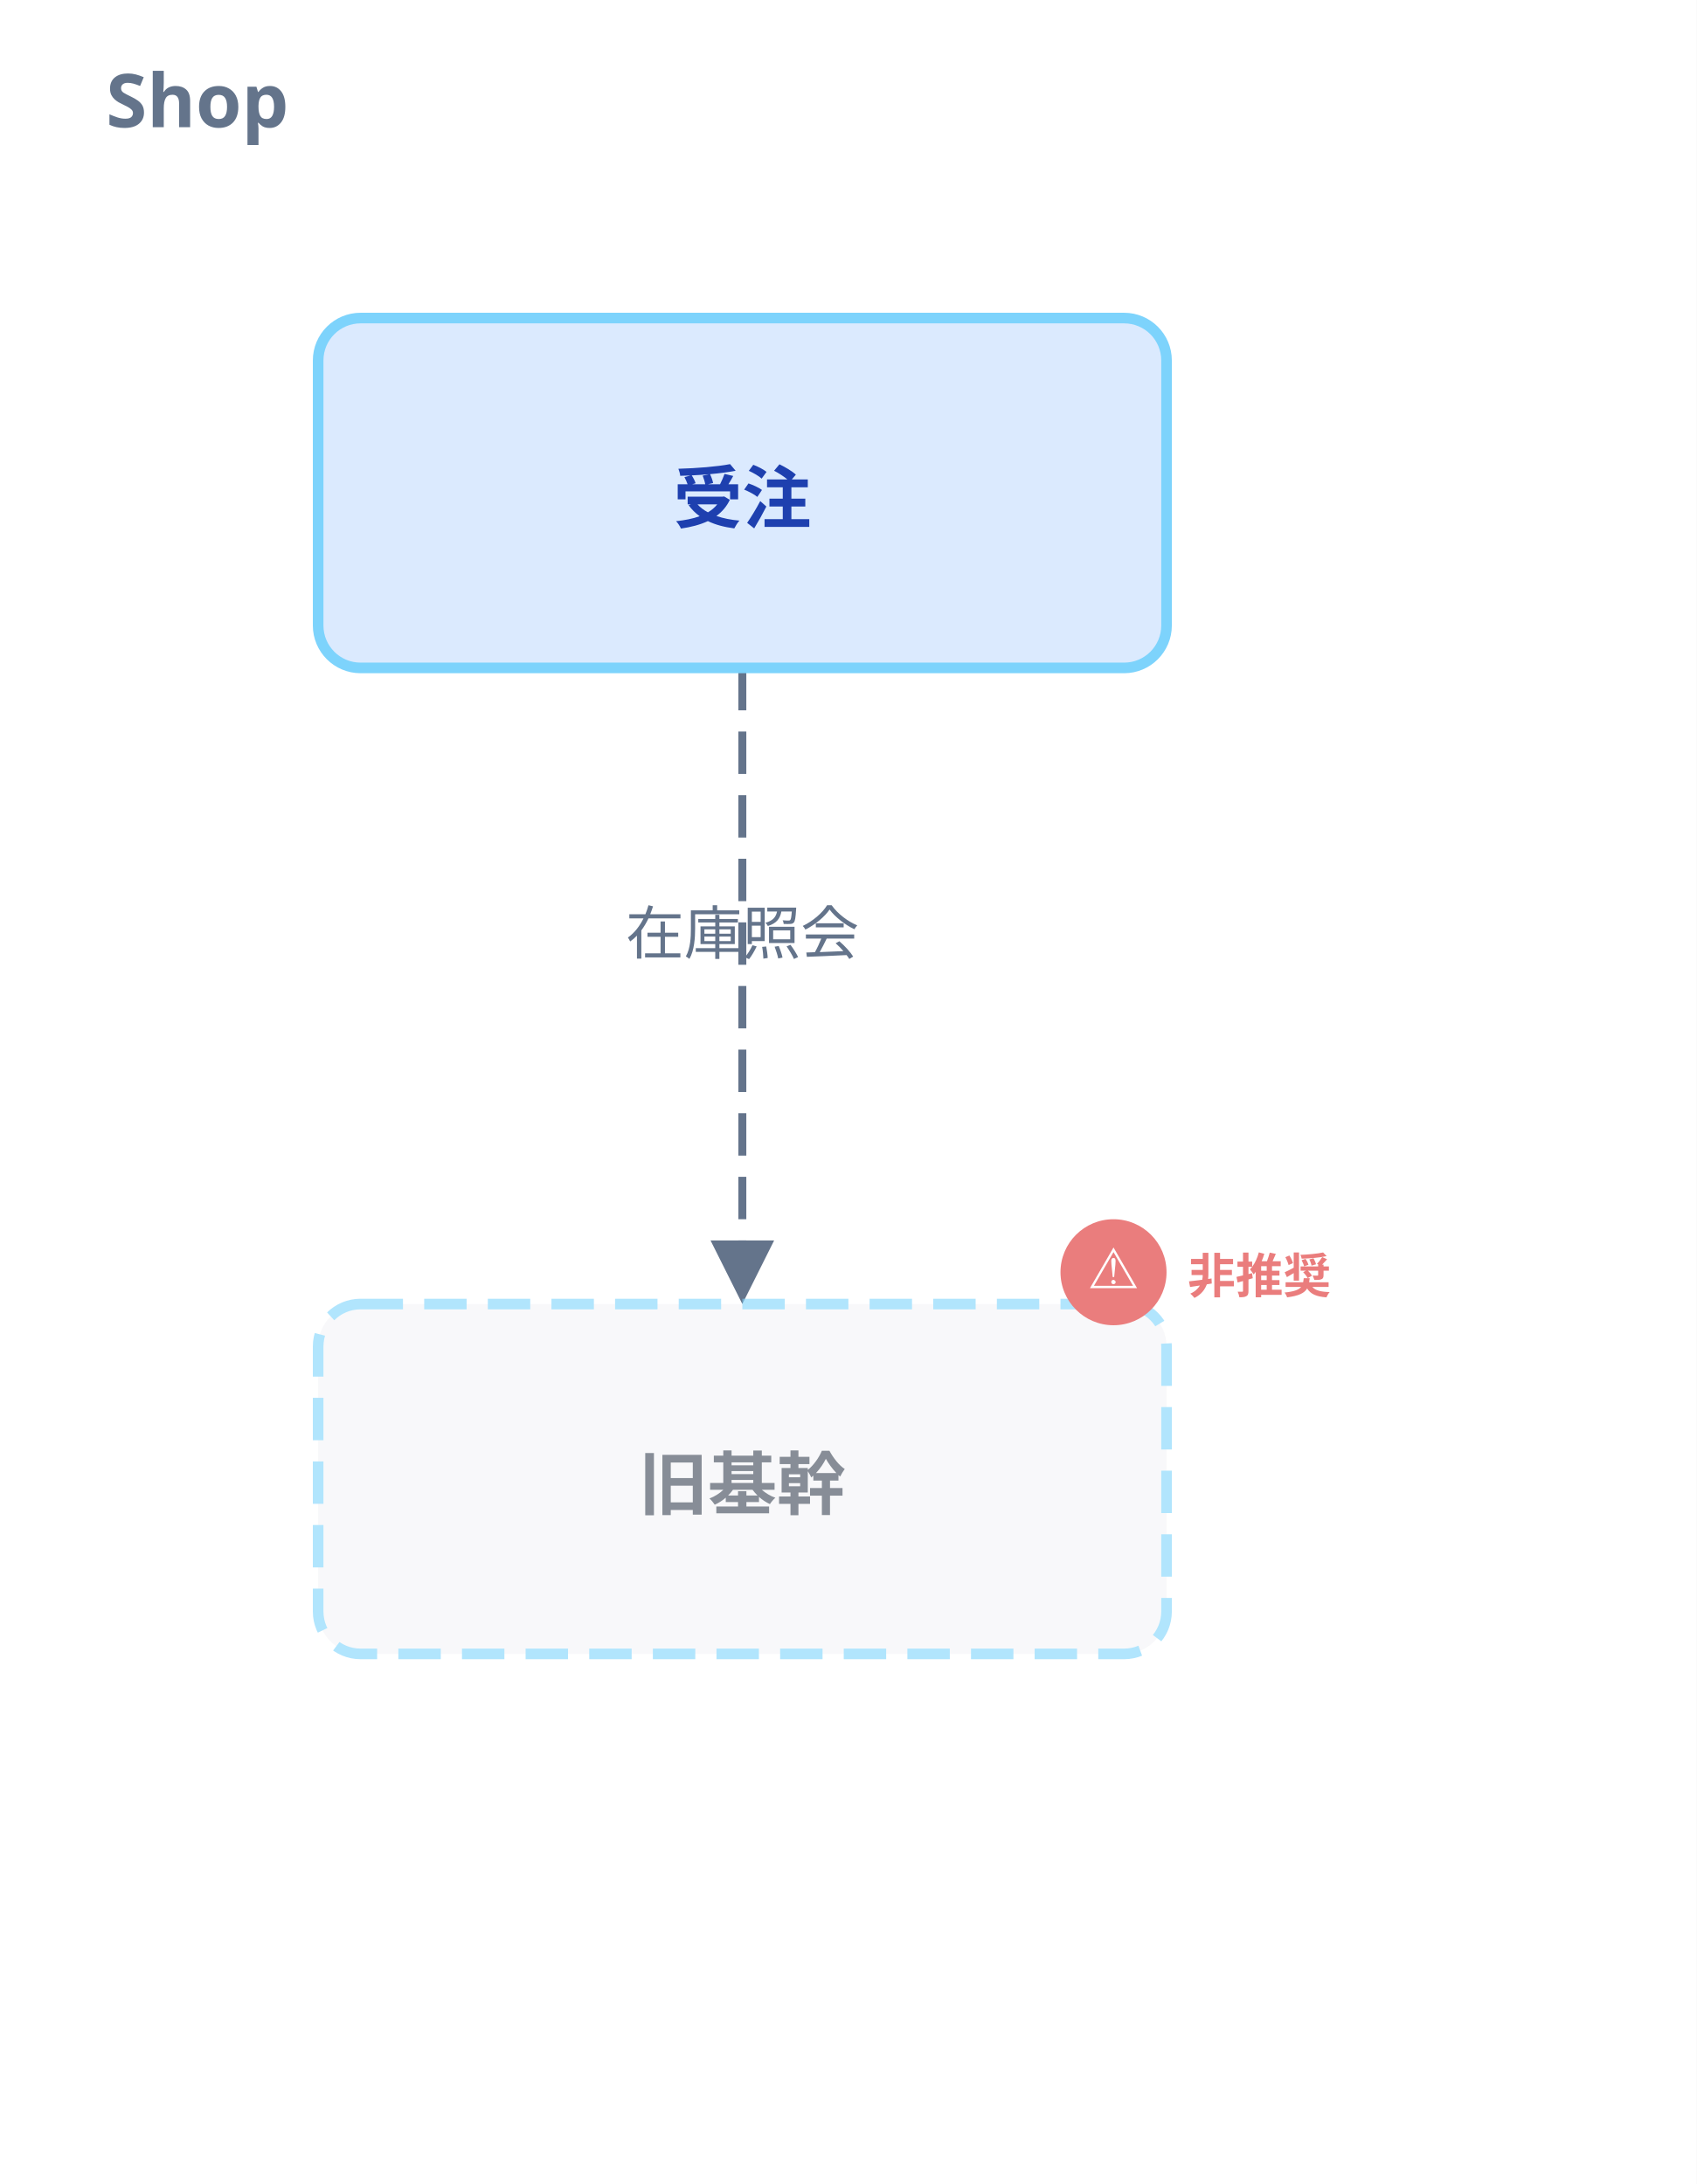
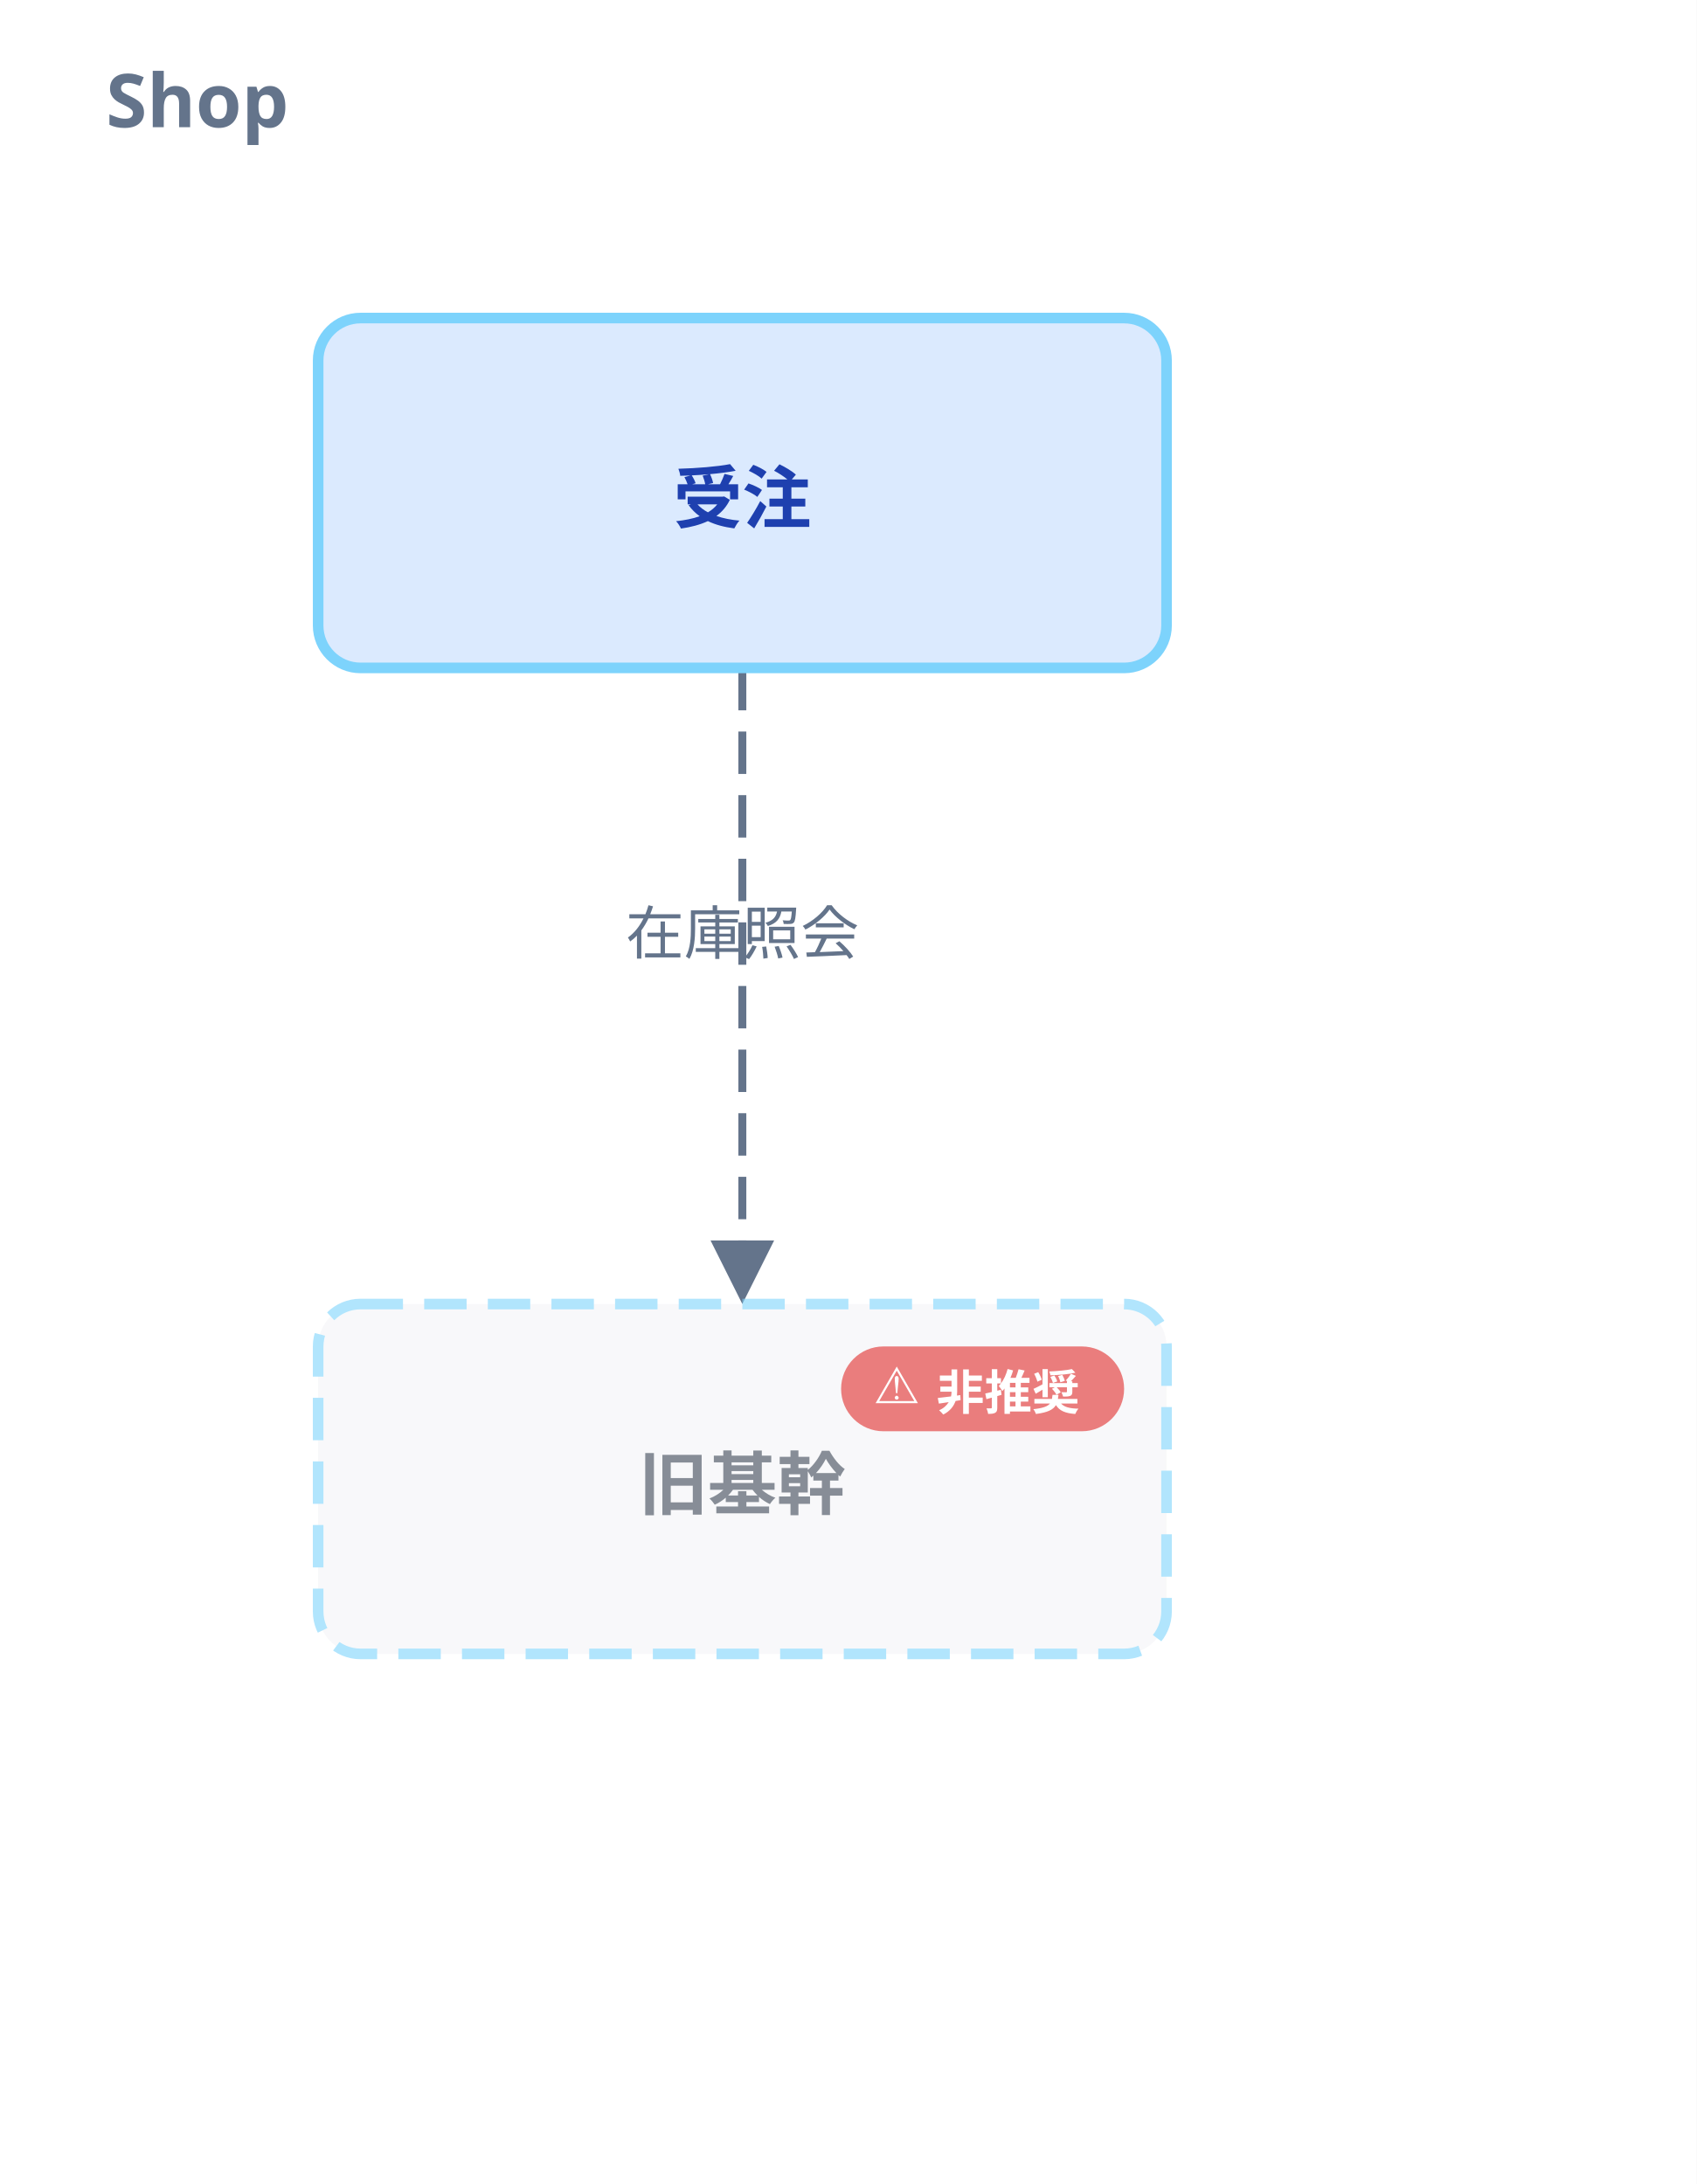
<svg xmlns="http://www.w3.org/2000/svg" viewBox="0 0 320 412" width="320" height="412">
  <defs>
    <marker id="arrow-default" viewBox="0 0 10 10" refX="10" refY="5" markerWidth="8" markerHeight="8" orient="auto-start-reverse">
      <path d="M 0 0 L 10 5 L 0 10 z" fill="#64748B" />
    </marker>
  </defs>
  <rect width="320" height="412" fill="#FFFFFF" rx="0" />
  <text x="20" y="24" fill="#64748B" font-size="14px" font-family="sans-serif" font-weight="bold">Shop</text>
  <g class="edges">
    <g data-edge-from="OrderService" data-edge-to="Legacy" data-edge-kind="async" data-edge-canonical-id="OrderService--&gt;Legacy" data-edge-label="在庫照会" class="krs-edge krs-edge--interactive">
      <line x1="140" y1="126" x2="140" y2="246" stroke="transparent" stroke-width="14" stroke-linecap="butt" class="krs-edge__hitline" />
      <line x1="140" y1="126" x2="140" y2="246" stroke="#64748B" stroke-width="1.5" stroke-dasharray="8 4" marker-end="url(#arrow-default)" />
      <text x="140" y="180" text-anchor="middle" fill="#64748B" font-size="11px" font-family="sans-serif">在庫照会</text>
    </g>
  </g>
  <g class="nodes">
    <g data-node-id="OrderService" data-node-kind="service" data-has-children="false" data-has-description="false">
      <rect x="60" y="60" width="160" height="66" rx="8" ry="8" fill="#dbeafe" stroke="#7DD3FC" stroke-width="2" />
      <text x="140" y="93" text-anchor="middle" dominant-baseline="central" fill="#1e40af" font-size="13px" font-weight="bold" font-family="sans-serif">受注</text>
    </g>
    <g data-node-id="Legacy" data-node-kind="service" data-has-children="false" data-has-description="false" opacity="0.6">
      <rect x="60" y="246" width="160" height="66" rx="8" ry="8" fill="#f3f4f6" stroke="#7DD3FC" stroke-width="2" stroke-dasharray="8 4" />
      <text x="140" y="279" text-anchor="middle" dominant-baseline="central" fill="#374151" font-size="13px" font-weight="bold" font-family="sans-serif">旧基幹</text>
      <g data-node-badge="Legacy">
-         <circle cx="210" cy="240" r="10" fill="#DC2626" />
-         <text x="210" y="240" text-anchor="middle" dominant-baseline="central" fill="white" font-size="10px">⚠</text>
-         <text x="224" y="240" dominant-baseline="central" fill="#DC2626" font-size="9px" font-weight="bold" font-family="sans-serif">非推奨</text>
+         <rect x="158.625" y="254" width="53.375" height="16" rx="8" fill="#DC2626" />
+         <text x="169.125" y="262" text-anchor="middle" dominant-baseline="central" fill="#FFFFFF" font-size="9px">⚠</text>
+         <text x="176.625" y="262" dominant-baseline="central" fill="#FFFFFF" font-size="9px" font-weight="bold" font-family="sans-serif">非推奨</text>
      </g>
    </g>
  </g>
</svg>
